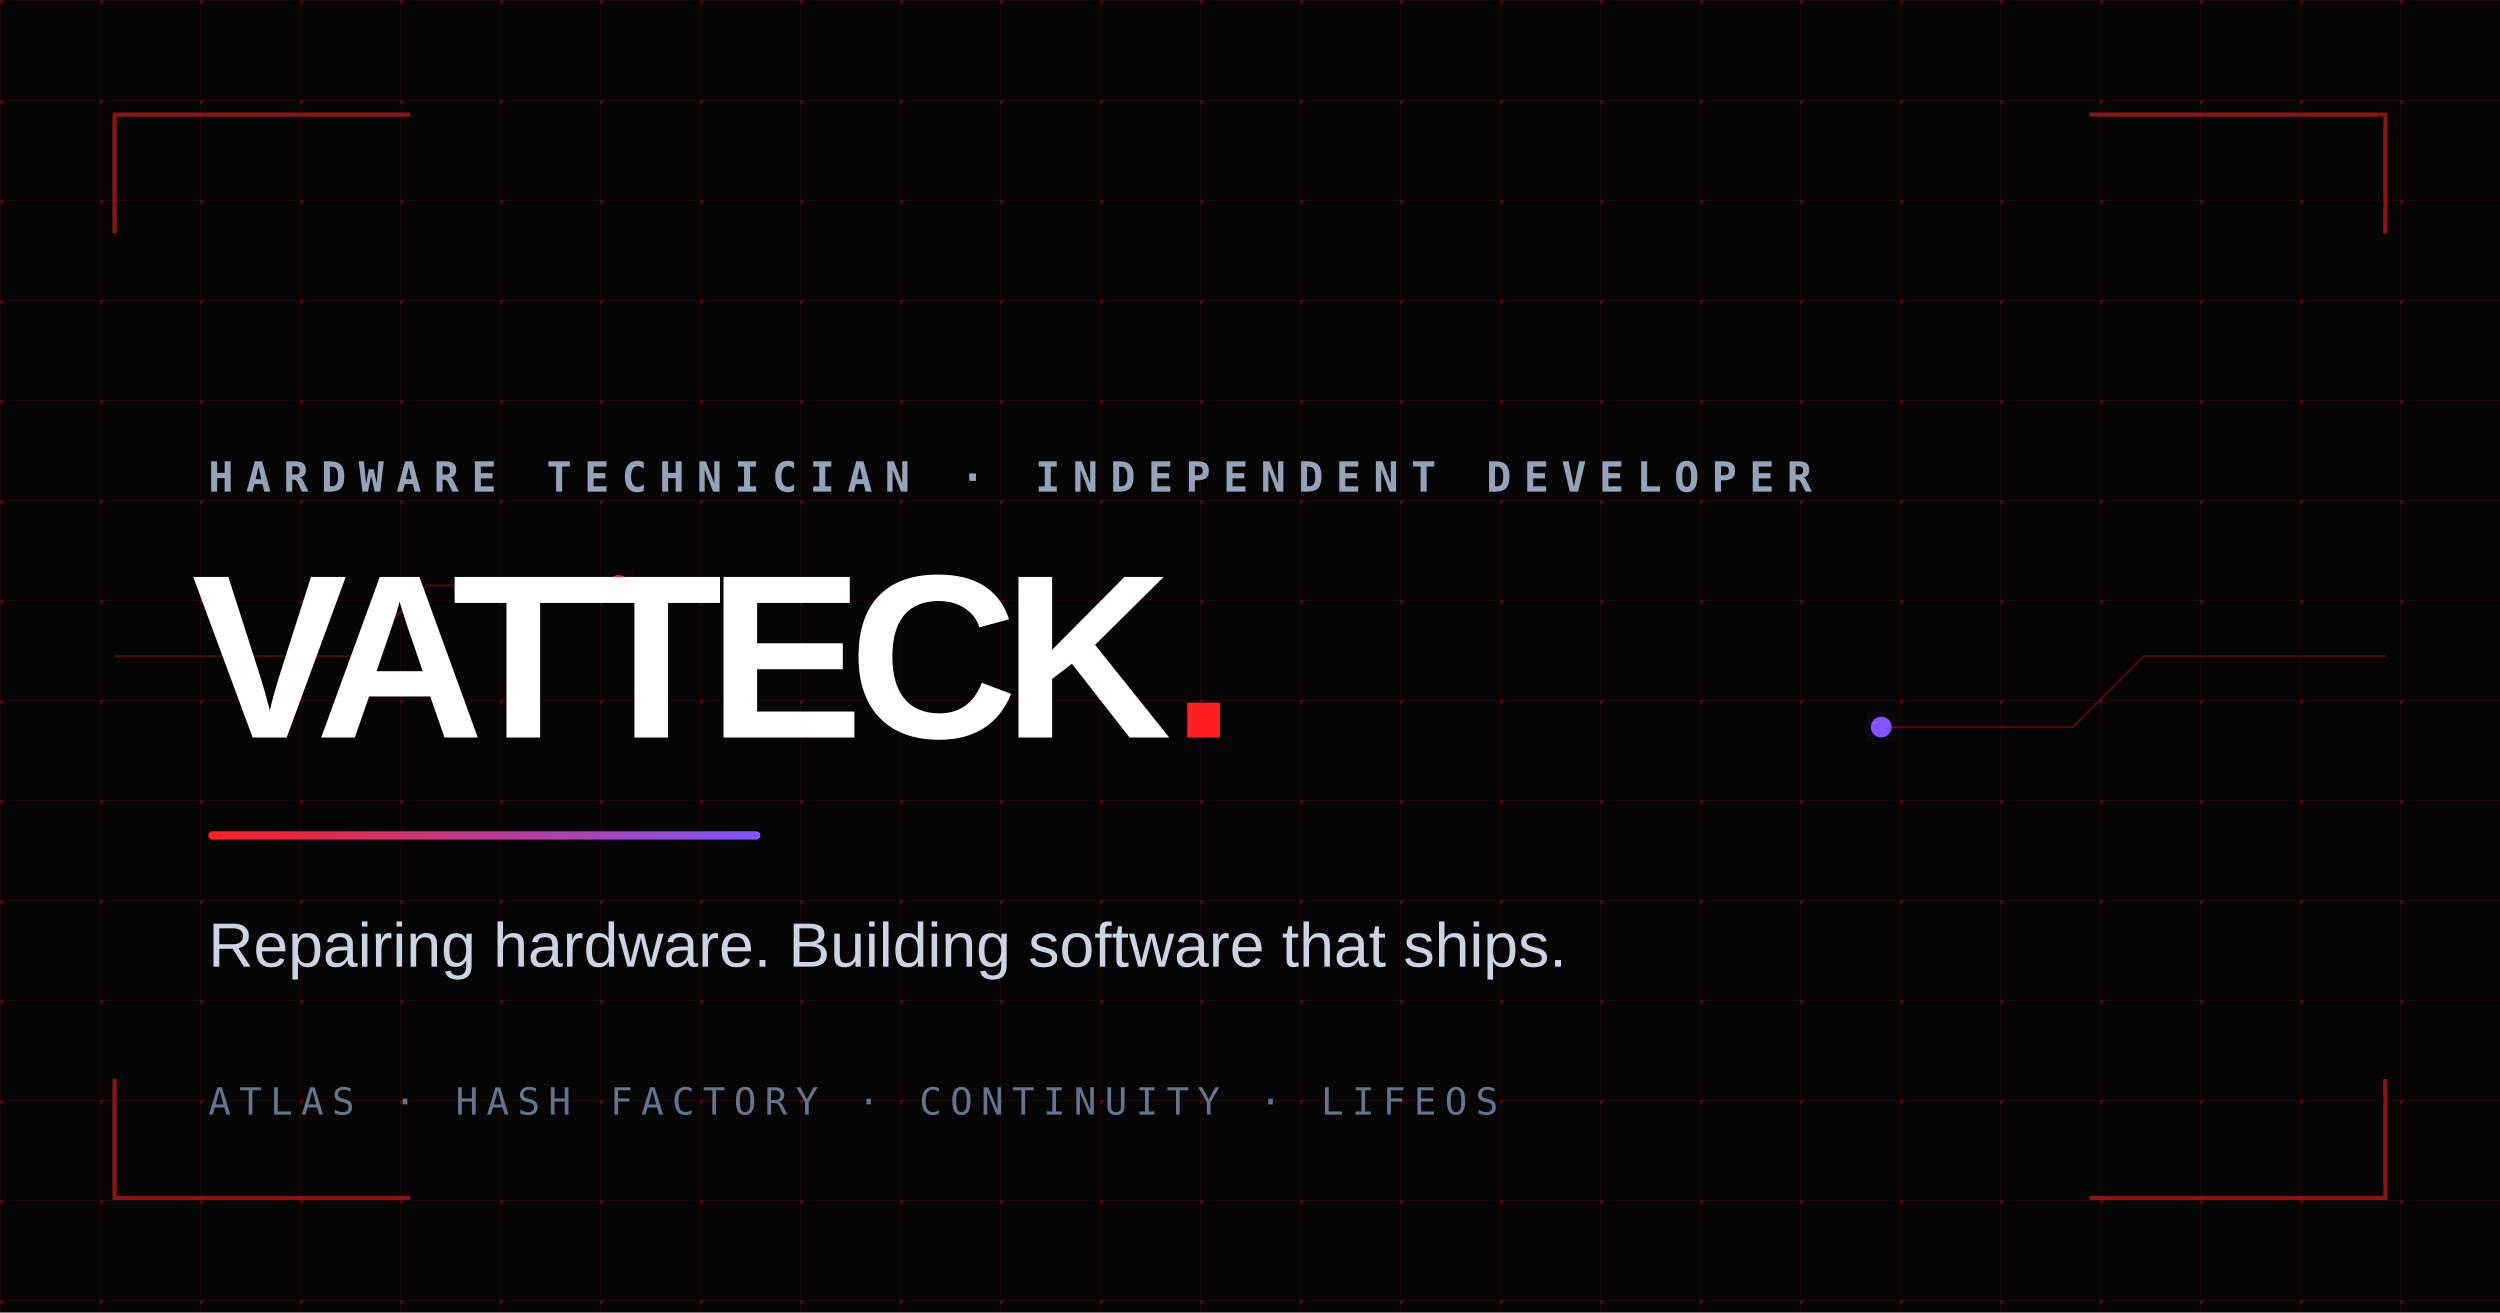
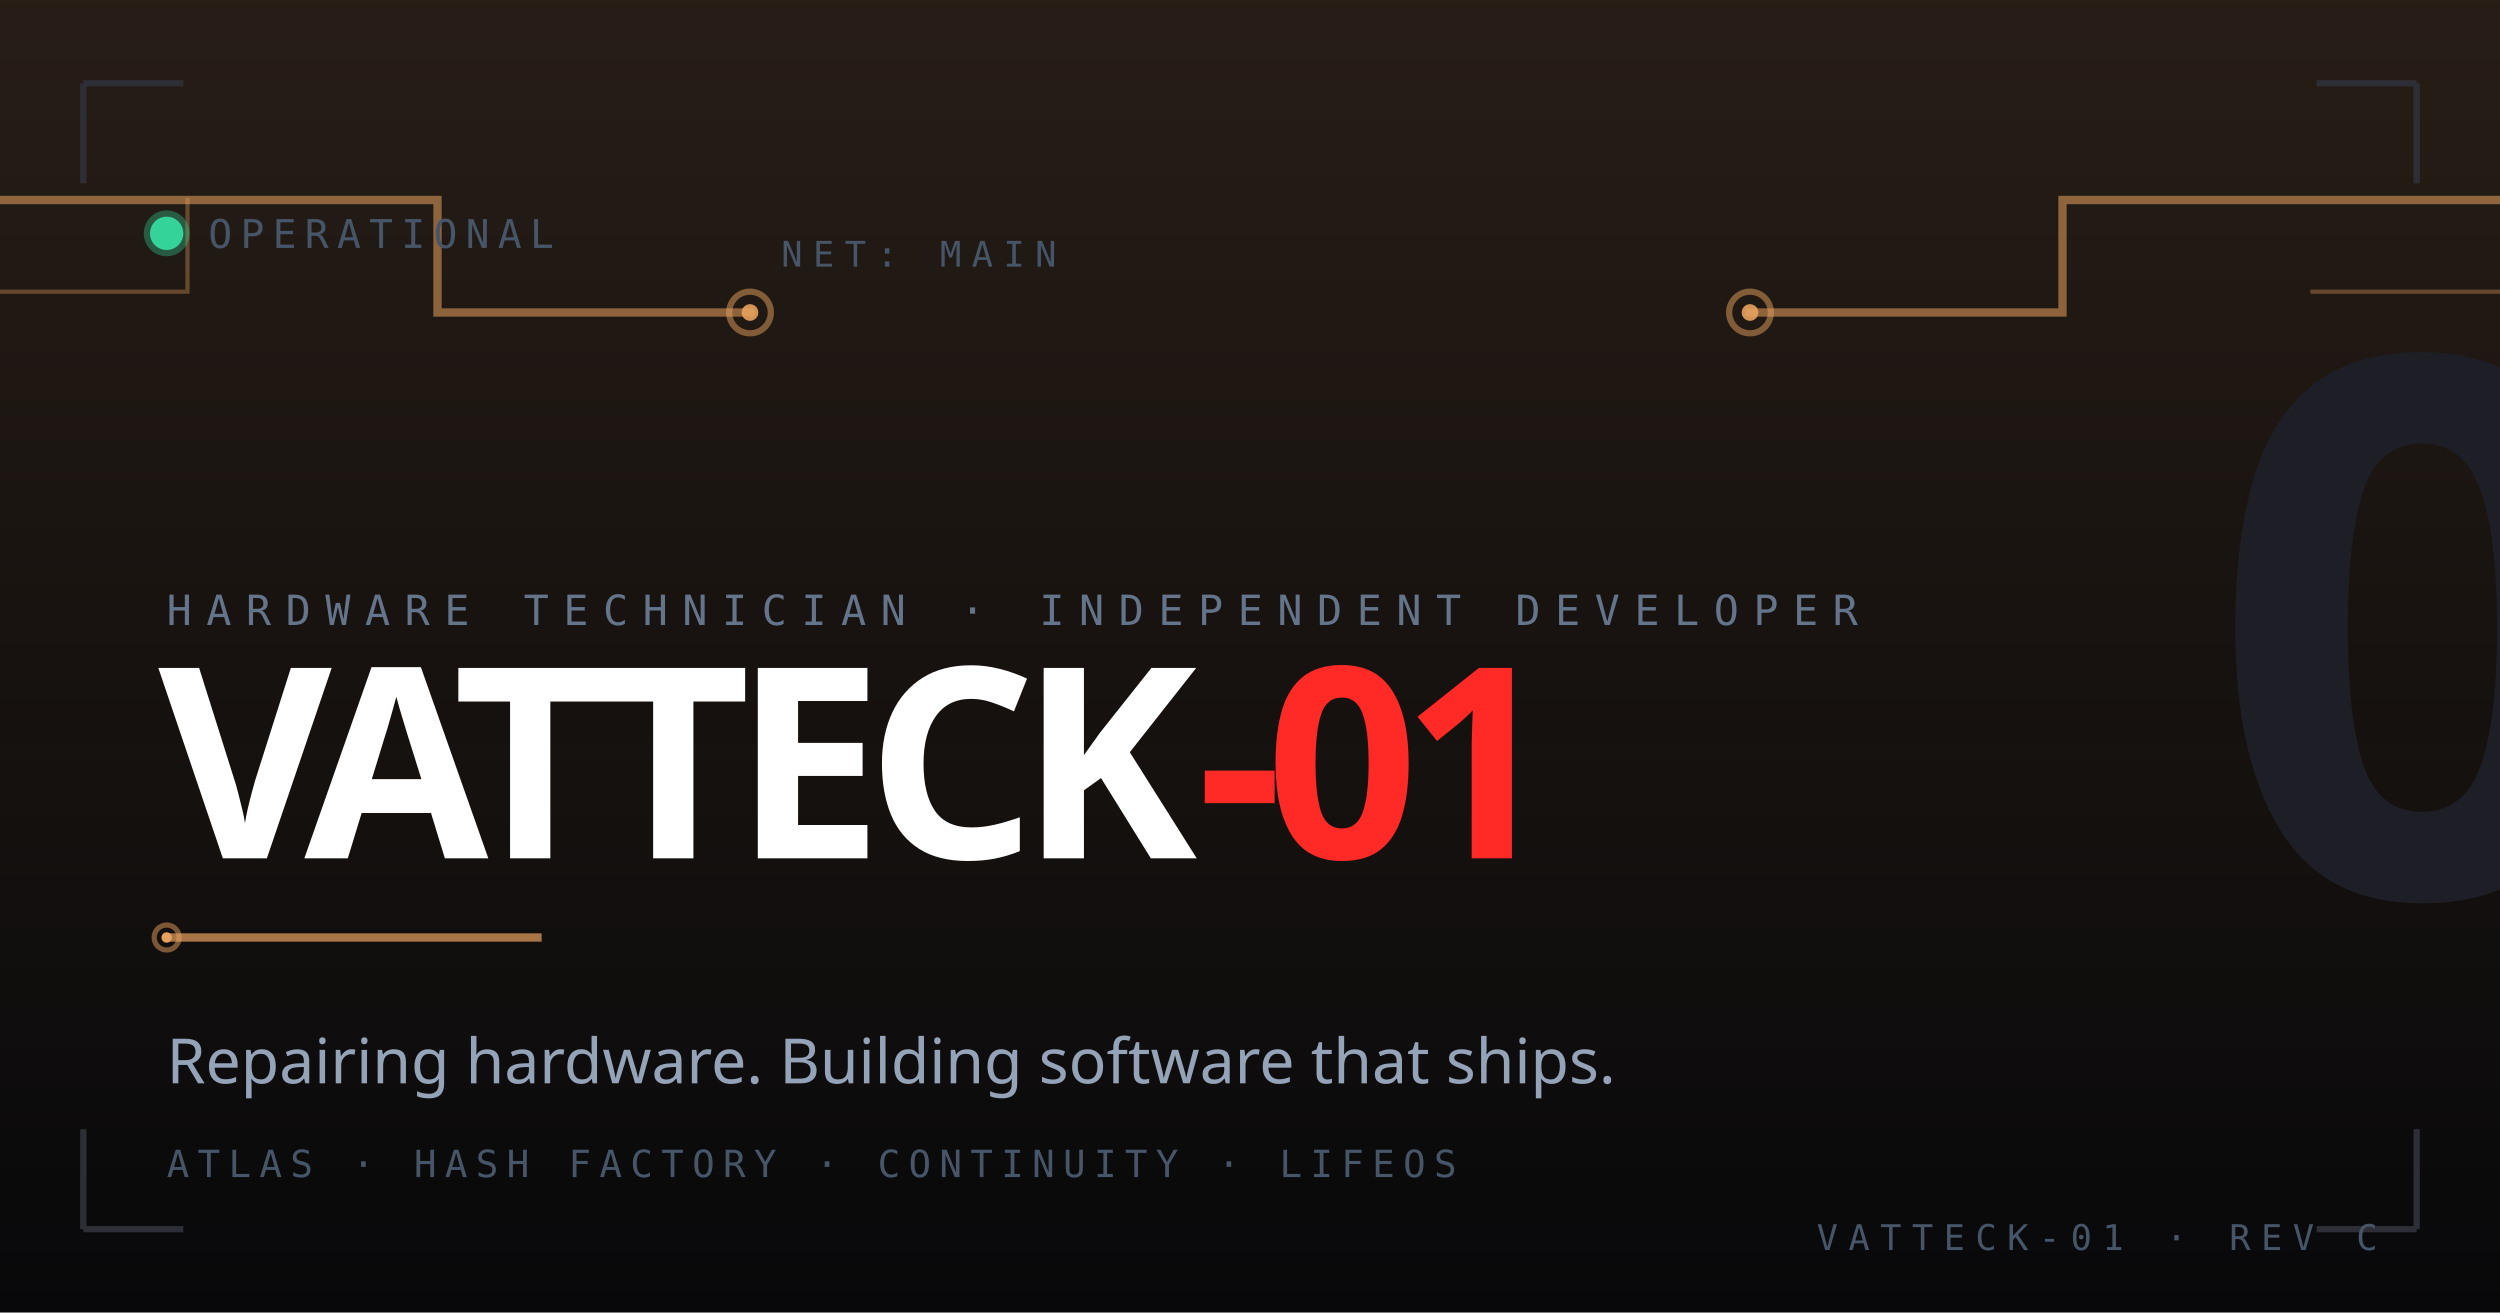
<svg xmlns="http://www.w3.org/2000/svg" width="1200" height="630" viewBox="0 0 1200 630">
  <defs>
-     <pattern id="grid" width="48" height="48" patternUnits="userSpaceOnUse">
-       <path d="M48 0H0V48" fill="none" stroke="#ff1f1f" stroke-opacity=".08" />
-       <circle cx="0" cy="0" r="2" fill="#ff1f1f" fill-opacity=".2" />
-     </pattern>
-     <linearGradient id="fade" x1="0" x2="1">
-       <stop offset="0" stop-color="#ff1f1f" />
-       <stop offset="1" stop-color="#7f55ff" />
+     <linearGradient id="glow" x1="0" y1="0" x2="0" y2="1">
+       <stop offset="0" stop-color="#E7A15E" stop-opacity="0.14" />
+       <stop offset="1" stop-color="#E7A15E" stop-opacity="0" />
    </linearGradient>
-     <filter id="glow" x="-20%" y="-20%" width="140%" height="140%">
-       <feGaussianBlur stdDeviation="10" result="blur" />
+     <filter id="ledglow" x="-80%" y="-80%" width="260%" height="260%">
+       <feGaussianBlur stdDeviation="8" result="blur" />
      <feMerge>
        <feMergeNode in="blur" />
        <feMergeNode in="SourceGraphic" />
      </feMerge>
    </filter>
  </defs>
-   <rect width="1200" height="630" fill="#050506" />
-   <rect width="1200" height="630" fill="url(#grid)" />
-   <path d="M55 112V55h142M1003 55h142v57M55 518v57h142M1003 575h142v-57" fill="none" stroke="#ff1f1f" stroke-width="2" stroke-opacity=".55" />
-   <path d="M55 315h116l34-34h92M1145 315h-116l-34 34h-92" fill="none" stroke="#ff1f1f" stroke-opacity=".28" />
-   <circle cx="297" cy="281" r="5" fill="#ff1f1f" filter="url(#glow)" />
-   <circle cx="903" cy="349" r="5" fill="#7f55ff" filter="url(#glow)" />
-   <text x="100" y="236" fill="#94a3b8" font-family="monospace" font-size="20" font-weight="700" letter-spacing="6">HARDWARE TECHNICIAN · INDEPENDENT DEVELOPER</text>
-   <text x="92" y="354" fill="#ffffff" font-family="Arial, Helvetica, sans-serif" font-size="112" font-weight="800" letter-spacing="-7">VATTECK<tspan fill="#ff1f1f">.</tspan>
+   <rect width="1200" height="630" fill="#08080A" />
+   <rect width="1200" height="630" fill="url(#glow)" />
+   <g stroke="#2E2E37" stroke-width="3" fill="none">
+     <path d="M40 40H88M40 40V88" />
+     <path d="M1160 40H1112M1160 40V88" />
+     <path d="M40 590H88M40 590V542" />
+     <path d="M1160 590H1112M1160 590V542" />
+   </g>
+   <g fill="none" stroke="#E7A15E" stroke-linecap="square">
+     <path d="M0 96 H210 V150 H360" stroke-width="4" stroke-opacity="0.55" />
+     <path d="M0 140 H90 V96" stroke-width="2" stroke-opacity="0.35" />
+     <path d="M840 150 H990 V96 H1200" stroke-width="4" stroke-opacity="0.55" />
+     <path d="M1110 140 H1200" stroke-width="2" stroke-opacity="0.35" />
+   </g>
+   <g>
+     <circle cx="360" cy="150" r="10" fill="none" stroke="#E7A15E" stroke-opacity="0.5" stroke-width="3" />
+     <circle cx="360" cy="150" r="4" fill="#E7A15E" fill-opacity="0.9" />
+     <circle cx="840" cy="150" r="10" fill="none" stroke="#E7A15E" stroke-opacity="0.5" stroke-width="3" />
+     <circle cx="840" cy="150" r="4" fill="#E7A15E" fill-opacity="0.9" />
+   </g>
+   <text x="375" y="128" fill="#475569" font-family="'JetBrains Mono', monospace" font-size="17" letter-spacing="5">NET: MAIN</text>
+   <text x="872" y="600" fill="#475569" font-family="'JetBrains Mono', monospace" font-size="17" letter-spacing="5">VATTECK-01 · REV C</text>
+   <circle cx="80" cy="112" r="8" fill="#34D399" />
+   <circle cx="80" cy="112" r="8" fill="none" stroke="#34D399" stroke-opacity="0.35" stroke-width="6" />
+   <text x="100" y="119" fill="#475569" font-family="'JetBrains Mono', monospace" font-size="19" letter-spacing="4">OPERATIONAL</text>
+   <text x="1060" y="430" fill="#1E1E26" font-family="'Archivo', sans-serif" font-size="360" font-weight="900" letter-spacing="-18">01</text>
+   <text x="80" y="300" fill="#64748B" font-family="'JetBrains Mono', monospace" font-size="20" letter-spacing="7">HARDWARE TECHNICIAN · INDEPENDENT DEVELOPER</text>
+   <text x="76" y="412" fill="#FFFFFF" font-family="'Archivo', sans-serif" font-size="128" font-weight="800" letter-spacing="-8">VATTECK<tspan fill="#FF2A26">-01</tspan>
  </text>
-   <rect x="100" y="399" width="265" height="4" rx="2" fill="url(#fade)" />
-   <text x="100" y="464" fill="#cbd5e1" font-family="Arial, Helvetica, sans-serif" font-size="30" font-weight="500">Repairing hardware. Building software that ships.</text>
-   <text x="100" y="535" fill="#64748b" font-family="monospace" font-size="18" letter-spacing="4">ATLAS · HASH FACTORY · CONTINUITY · LIFEOS</text>
+   <path d="M80 450 H260" stroke="#E7A15E" stroke-width="4" stroke-opacity="0.7" />
+   <circle cx="80" cy="450" r="6" fill="none" stroke="#E7A15E" stroke-opacity="0.5" stroke-width="2.5" />
+   <circle cx="80" cy="450" r="2.5" fill="#E7A15E" />
+   <text x="80" y="520" fill="#94A3B8" font-family="'IBM Plex Sans', sans-serif" font-size="30" font-weight="500">Repairing hardware. Building software that ships.</text>
+   <text x="80" y="565" fill="#475569" font-family="'JetBrains Mono', monospace" font-size="18" letter-spacing="4">ATLAS · HASH FACTORY · CONTINUITY · LIFEOS</text>
</svg>
